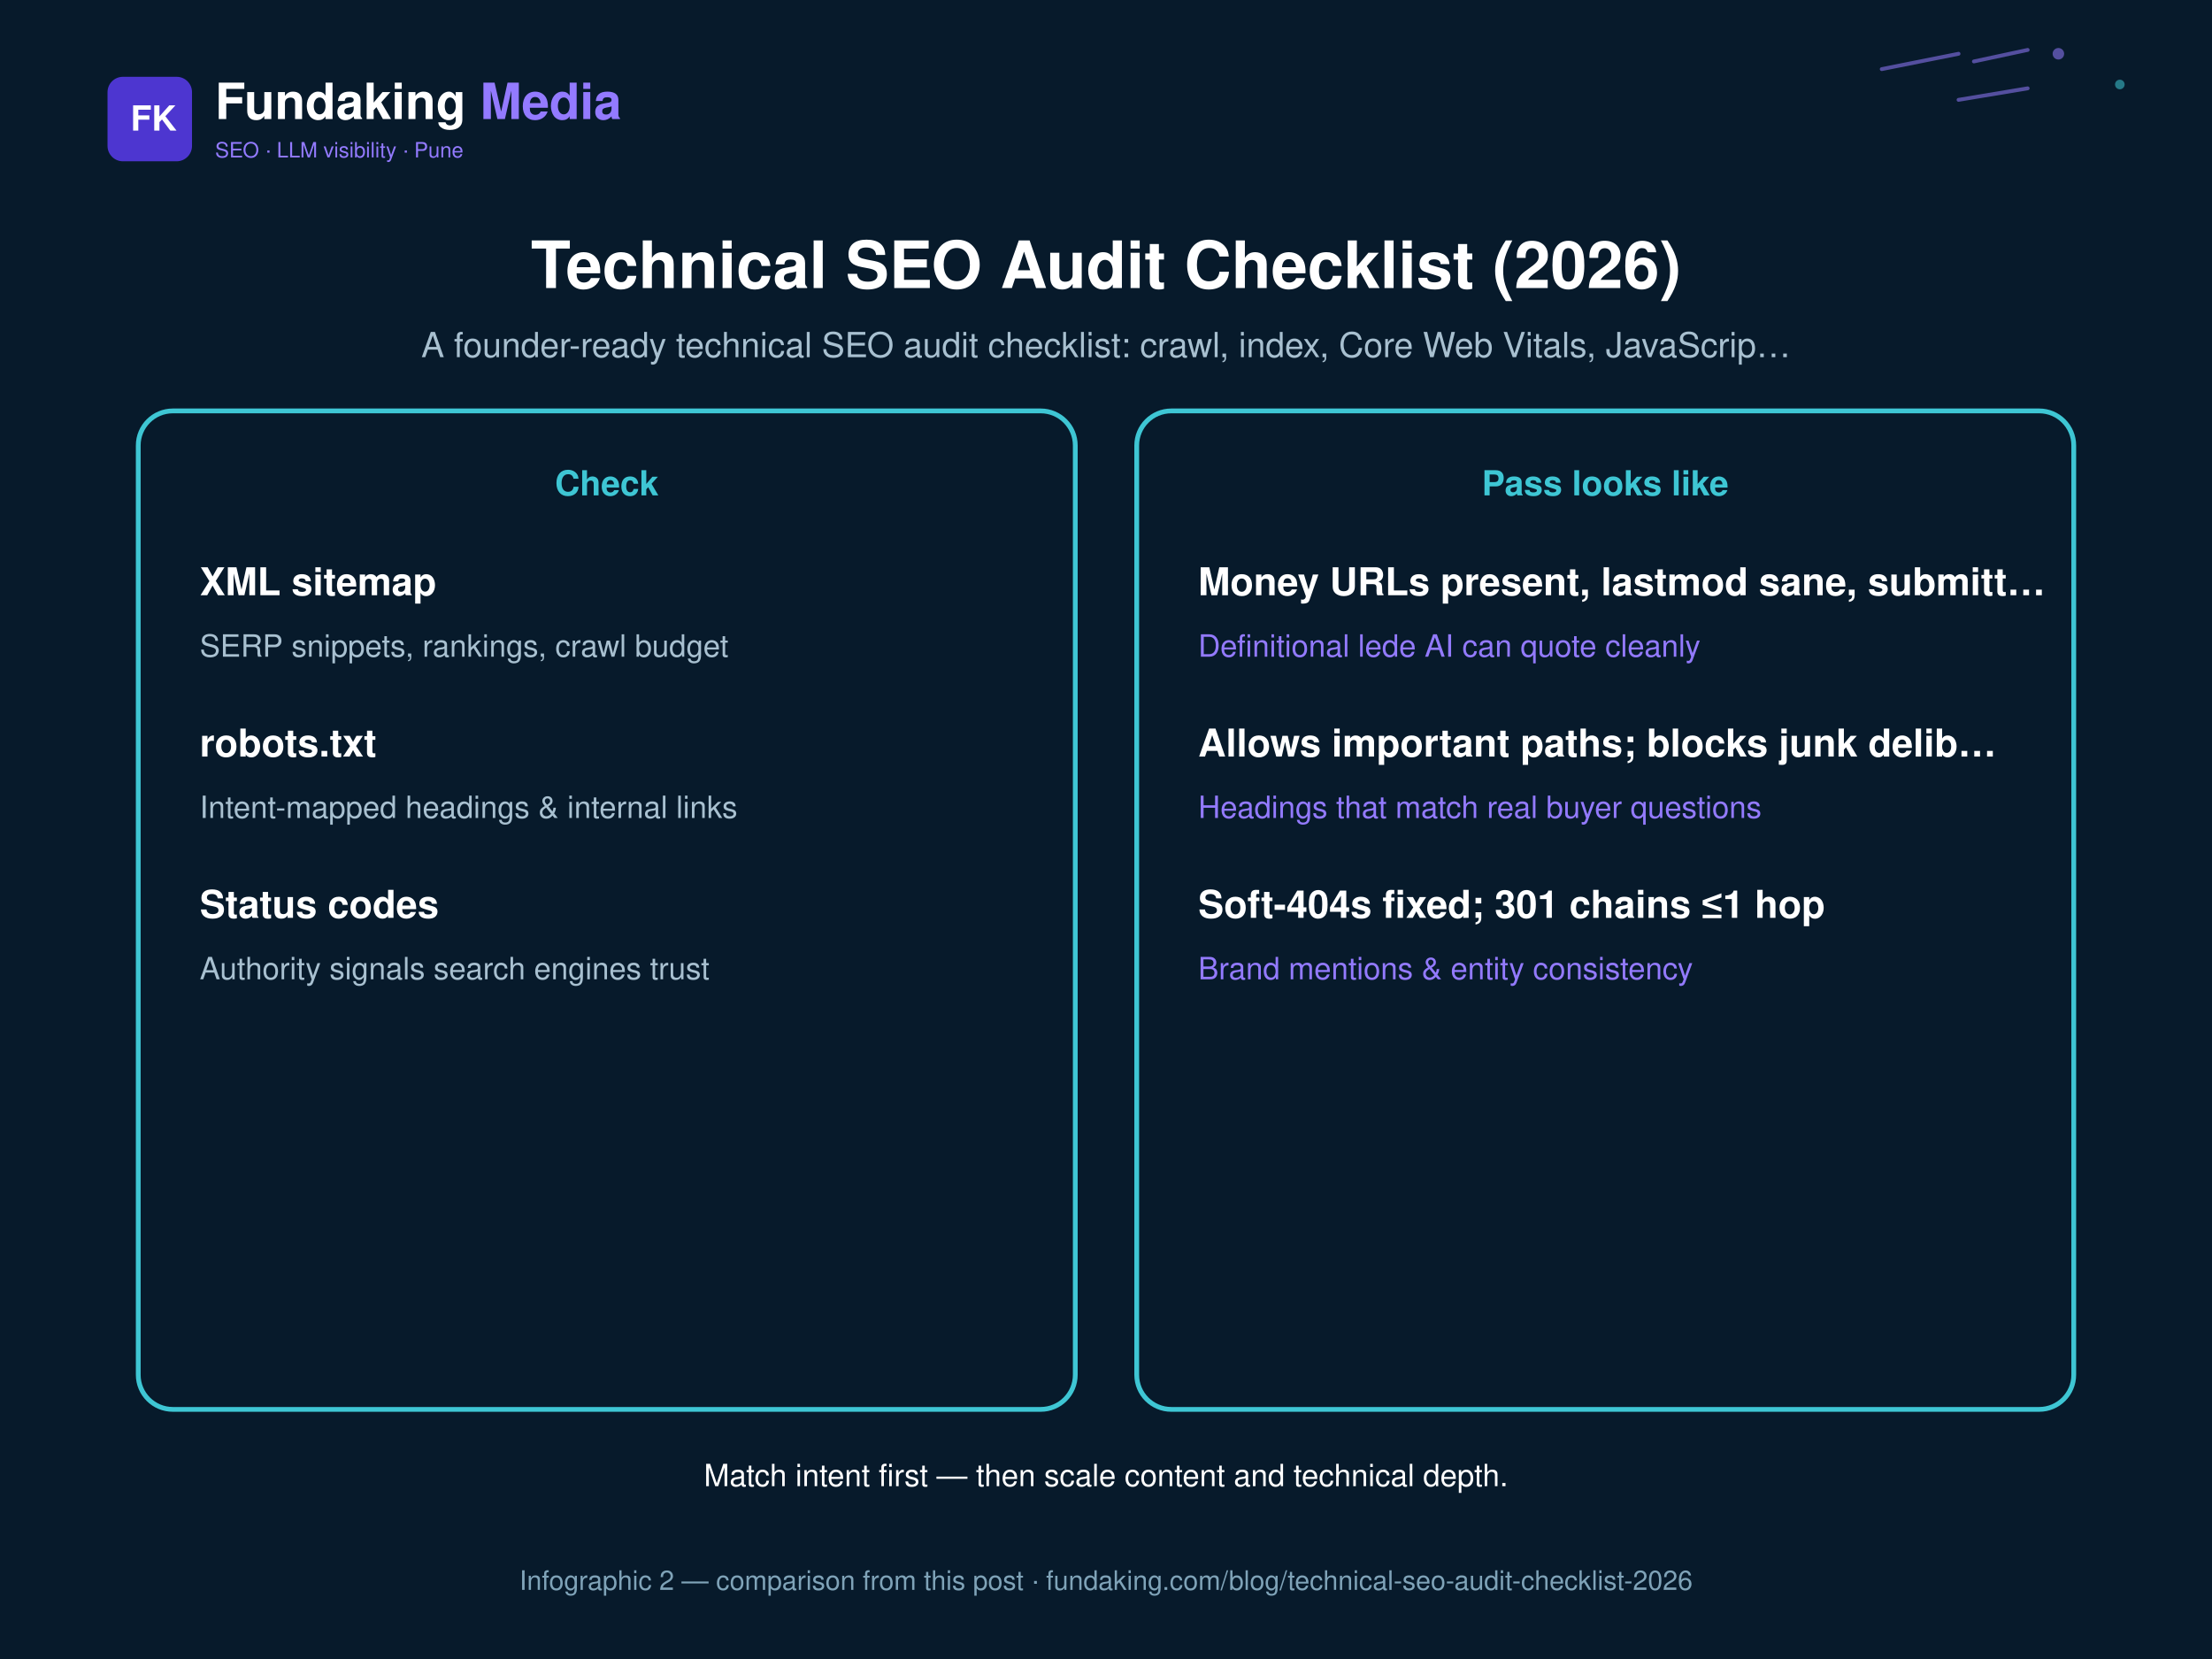
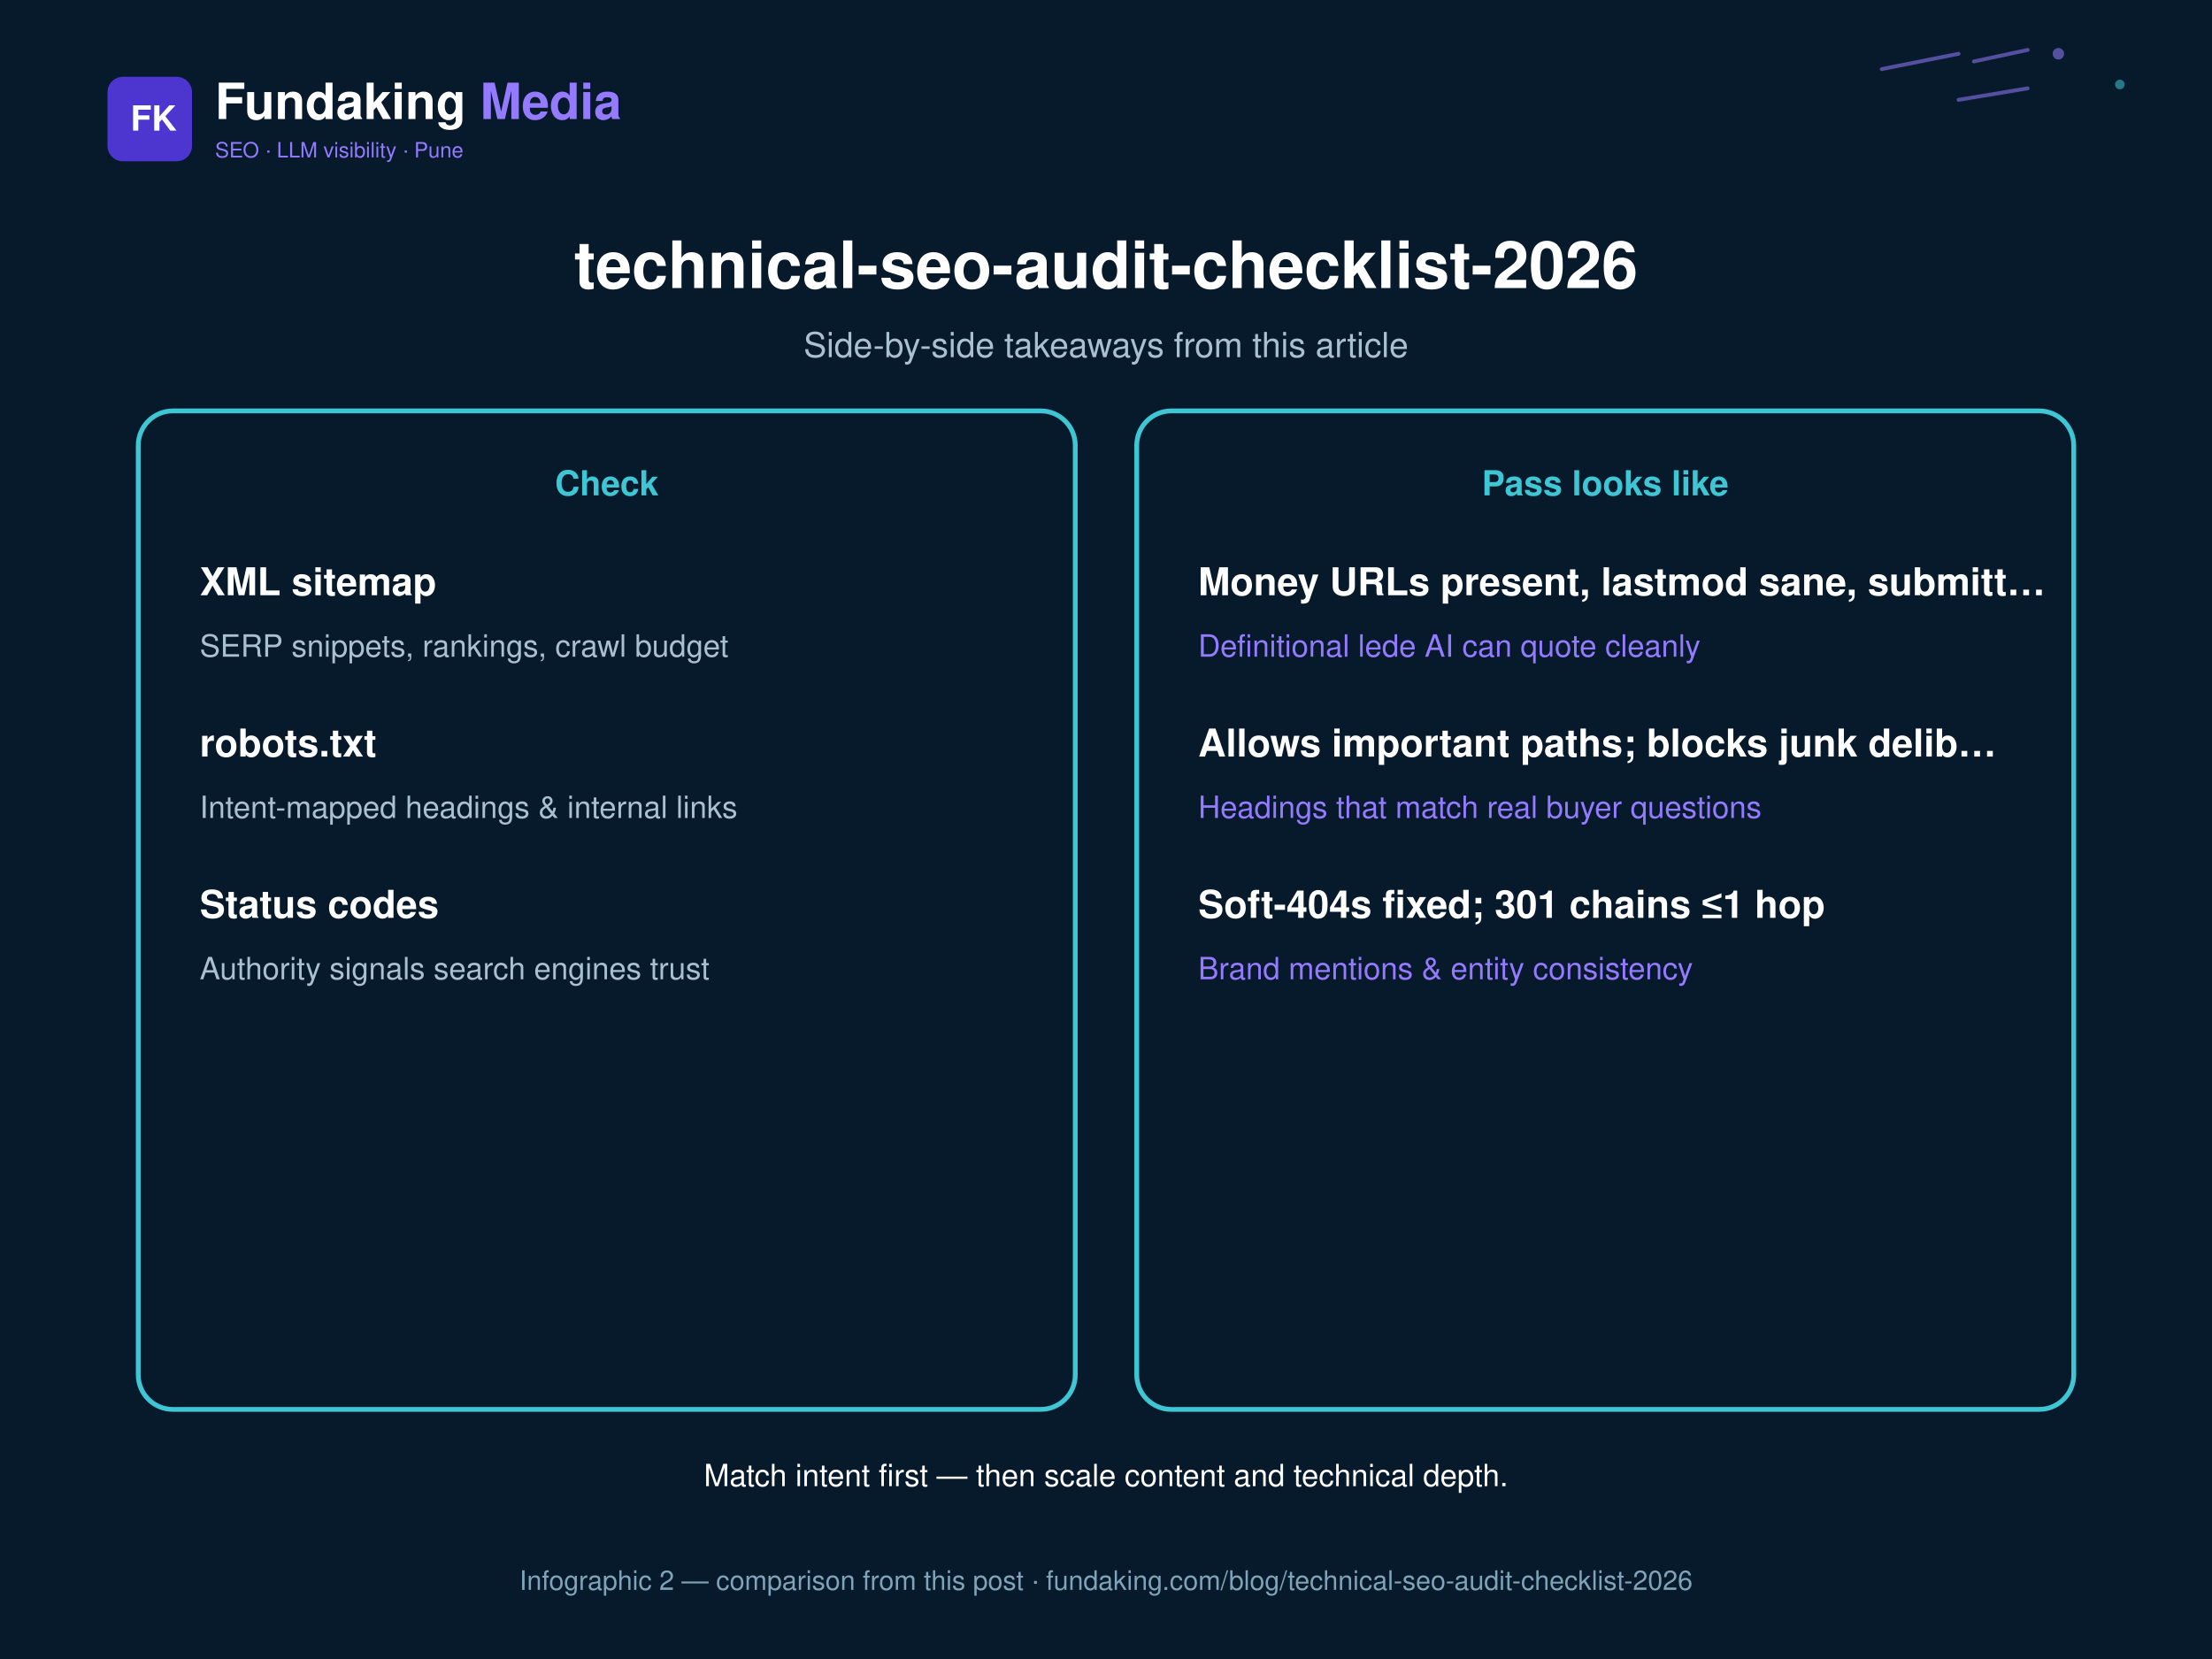
<svg xmlns="http://www.w3.org/2000/svg" viewBox="0 0 1152 864" width="1152" height="864" role="img">
  <rect width="1152" height="864" fill="#071A2B" />
  <g fill="none" stroke="#937AFF" stroke-width="2" opacity="0.55" stroke-linecap="round">
    <path d="M980 36 l40 -8 m8 4 l28 -6" />
    <path d="M1020 52 l36 -6" />
    <circle cx="1072" cy="28" r="3" fill="#937AFF" stroke="none" />
    <circle cx="1104" cy="44" r="2.5" fill="#3EC6D4" stroke="none" />
  </g>
  <rect x="56" y="40" width="44" height="44" rx="8" fill="#4D36D0" />
  <text x="68" y="68" fill="#FFFFFF" font-family="Segoe UI, Helvetica, Arial, sans-serif" font-size="18" font-weight="800">FK</text>
  <text x="112" y="62" fill="#FFFFFF" font-family="Segoe UI, Helvetica, Arial, sans-serif" font-size="26" font-weight="800">Fundaking <tspan fill="#937AFF">Media</tspan>
  </text>
  <text x="112" y="82" fill="#937AFF" font-family="Segoe UI, Helvetica, Arial, sans-serif" font-size="11">SEO · LLM visibility · Pune</text>
-   <text x="576" y="150" text-anchor="middle" fill="#FFFFFF" font-family="Segoe UI, Helvetica, Arial, sans-serif" font-size="34" font-weight="800">Technical SEO Audit Checklist (2026)</text>
-   <text x="576" y="186" text-anchor="middle" fill="#A8C0D0" font-family="Segoe UI, Helvetica, Arial, sans-serif" font-size="18">A founder-ready technical SEO audit checklist: crawl, index, Core Web Vitals, JavaScrip…</text>
+   <text x="576" y="150" text-anchor="middle" fill="#FFFFFF" font-family="Segoe UI, Helvetica, Arial, sans-serif" font-size="34" font-weight="800">technical-seo-audit-checklist-2026</text>
+   <text x="576" y="186" text-anchor="middle" fill="#A8C0D0" font-family="Segoe UI, Helvetica, Arial, sans-serif" font-size="18">Side-by-side takeaways from this article</text>
  <rect x="72" y="214" width="488" height="520" rx="18" fill="none" stroke="#3EC6D4" stroke-width="2.5" />
  <text x="316" y="258" text-anchor="middle" fill="#3EC6D4" font-family="Segoe UI, Helvetica, Arial, sans-serif" font-size="18" font-weight="700">Check</text>
  <g font-family="Segoe UI, Helvetica, Arial, sans-serif" fill="#FFFFFF">
    <text x="104" y="310" font-size="20" font-weight="700">XML sitemap</text>
    <text x="104" y="342" font-size="16" fill="#A8C0D0">SERP snippets, rankings, crawl budget</text>
    <text x="104" y="394" font-size="20" font-weight="700">robots.txt</text>
    <text x="104" y="426" font-size="16" fill="#A8C0D0">Intent-mapped headings &amp; internal links</text>
    <text x="104" y="478" font-size="20" font-weight="700">Status codes</text>
    <text x="104" y="510" font-size="16" fill="#A8C0D0">Authority signals search engines trust</text>
  </g>
  <rect x="592" y="214" width="488" height="520" rx="18" fill="none" stroke="#3EC6D4" stroke-width="2.5" />
  <text x="836" y="258" text-anchor="middle" fill="#3EC6D4" font-family="Segoe UI, Helvetica, Arial, sans-serif" font-size="18" font-weight="700">Pass looks like</text>
  <g font-family="Segoe UI, Helvetica, Arial, sans-serif" fill="#FFFFFF">
    <text x="624" y="310" font-size="20" font-weight="700">Money URLs present, lastmod sane, submitt…</text>
    <text x="624" y="342" font-size="16" fill="#937AFF">Definitional lede AI can quote cleanly</text>
    <text x="624" y="394" font-size="20" font-weight="700">Allows important paths; blocks junk delib…</text>
    <text x="624" y="426" font-size="16" fill="#937AFF">Headings that match real buyer questions</text>
    <text x="624" y="478" font-size="20" font-weight="700">Soft-404s fixed; 301 chains ≤1 hop</text>
    <text x="624" y="510" font-size="16" fill="#937AFF">Brand mentions &amp; entity consistency</text>
  </g>
  <text x="576" y="774" text-anchor="middle" fill="#FFFFFF" font-family="Segoe UI, Helvetica, Arial, sans-serif" font-size="16">Match intent first — then scale content and technical depth.</text>
  <text x="576" y="828" text-anchor="middle" fill="#7FA3B8" font-family="Segoe UI, Helvetica, Arial, sans-serif" font-size="14">Infographic 2 — comparison from this post · fundaking.com/blog/technical-seo-audit-checklist-2026</text>
</svg>
